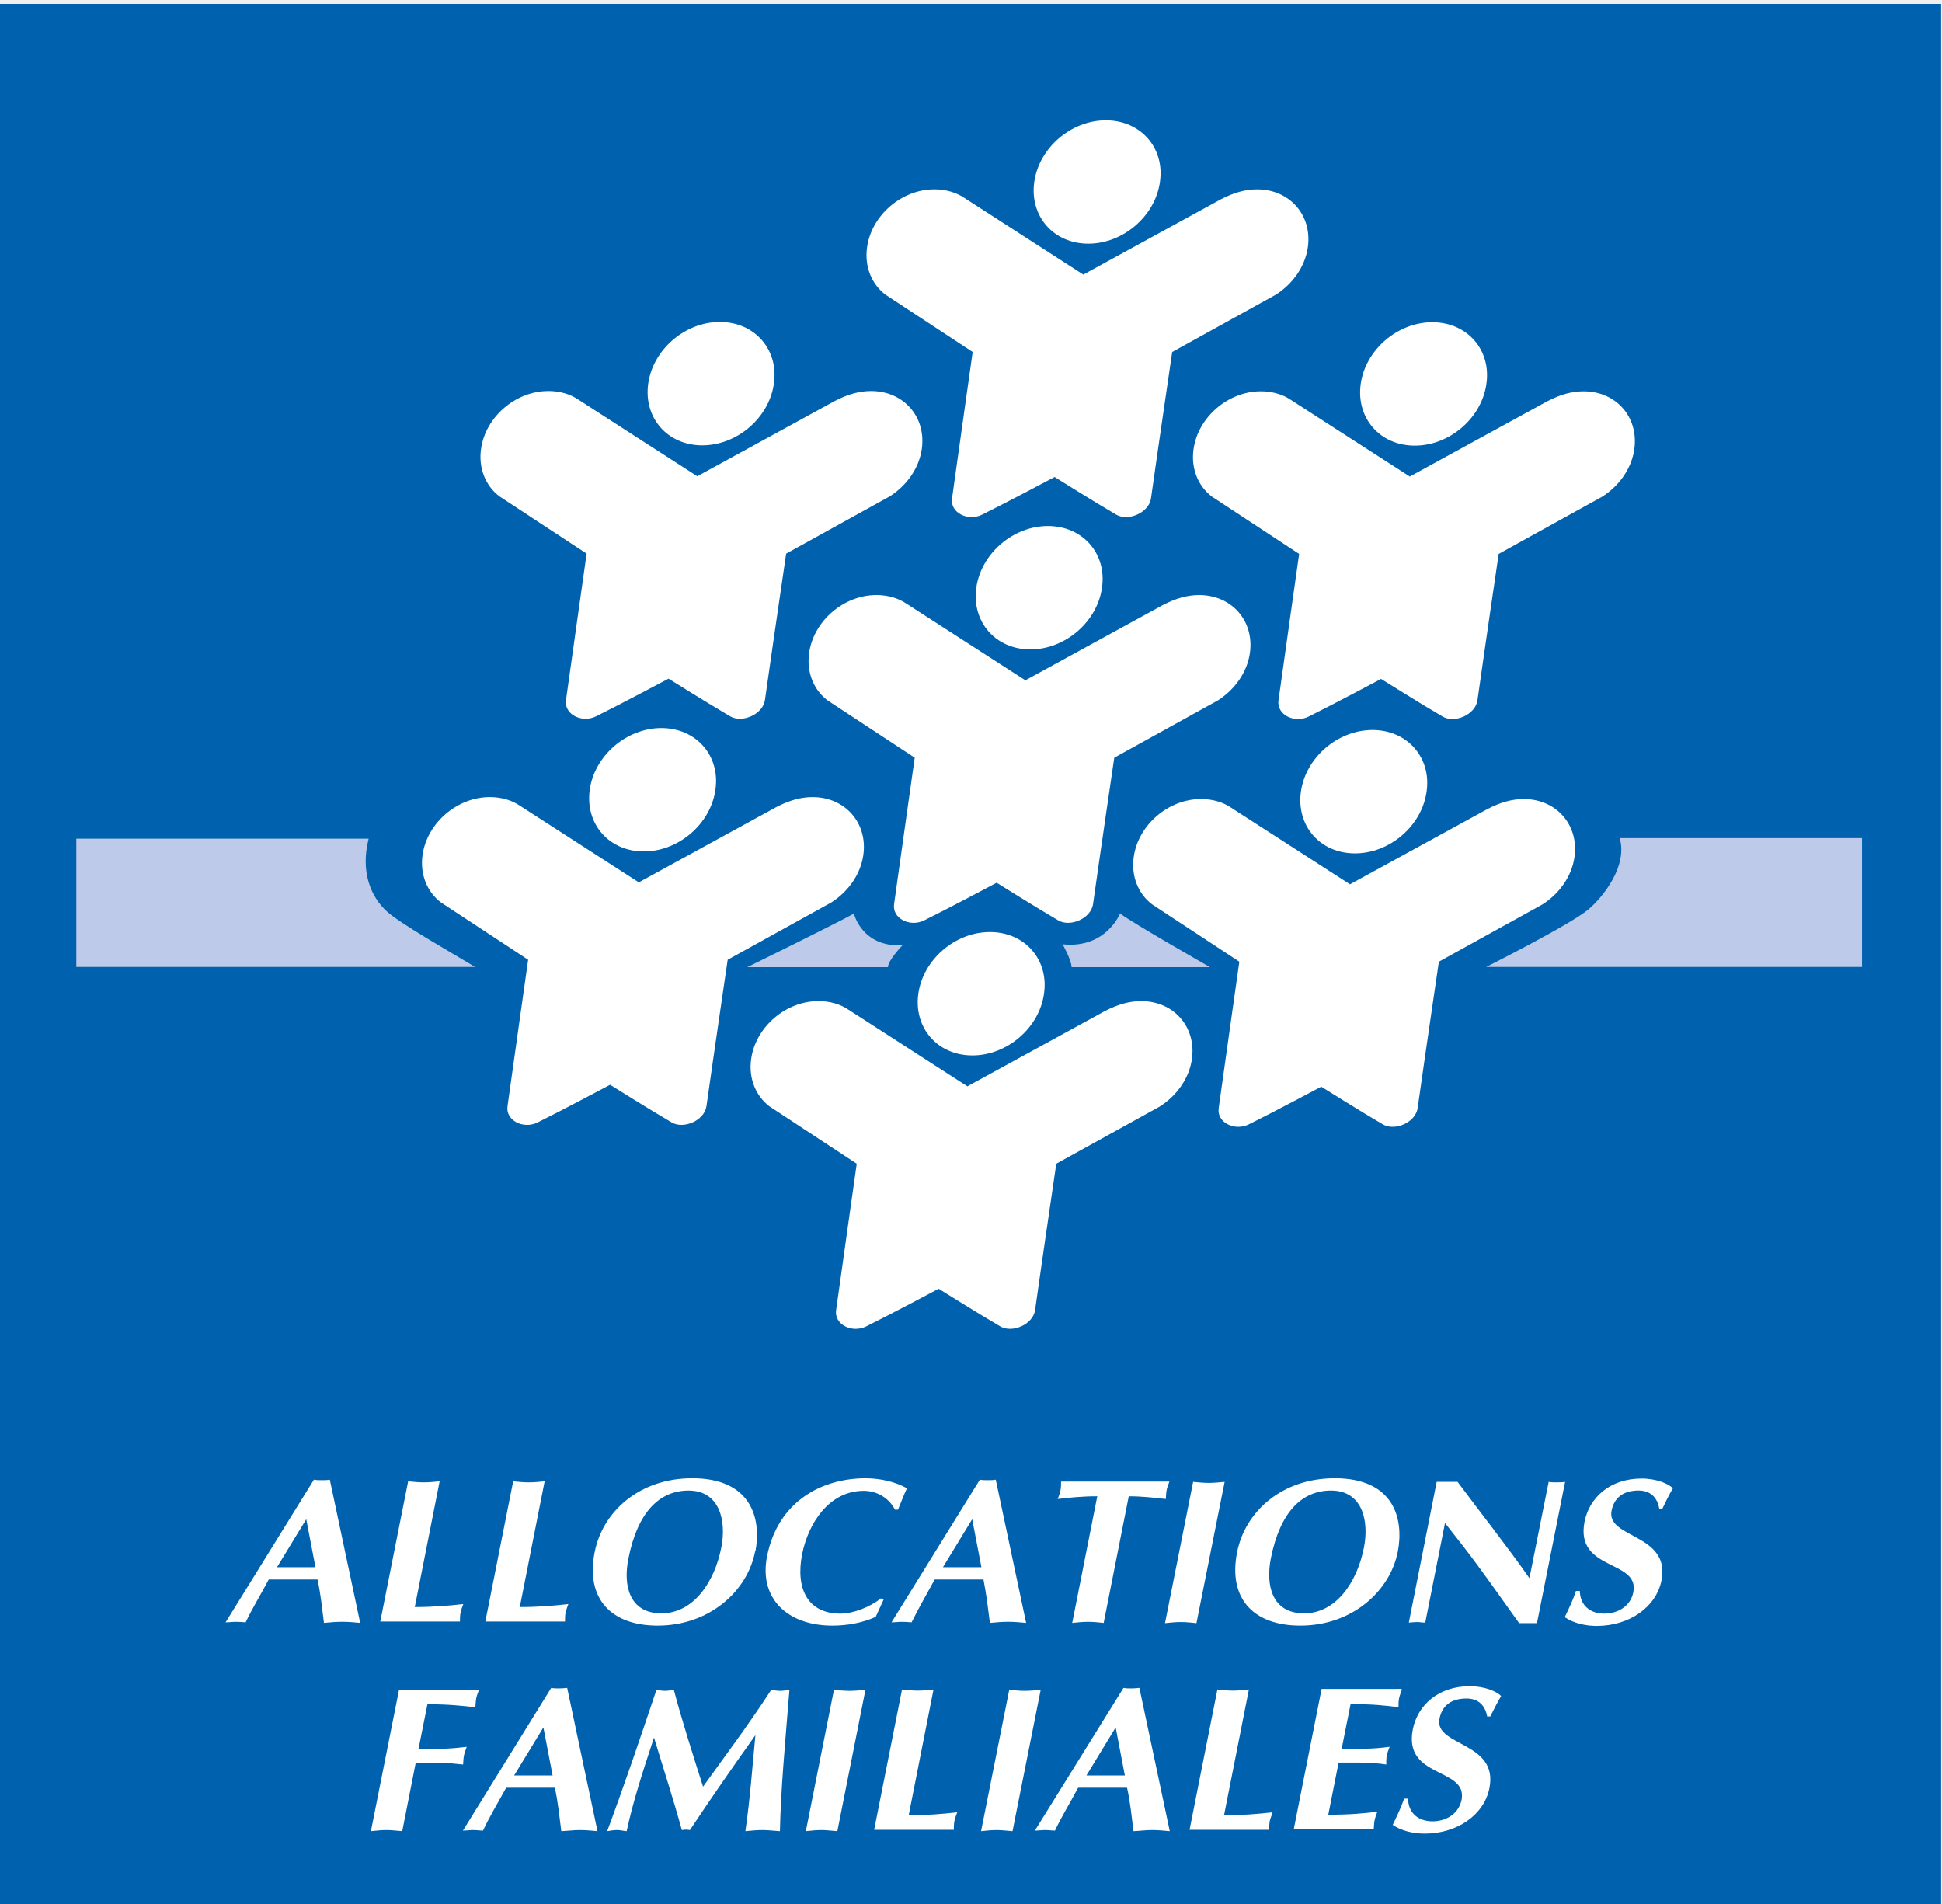
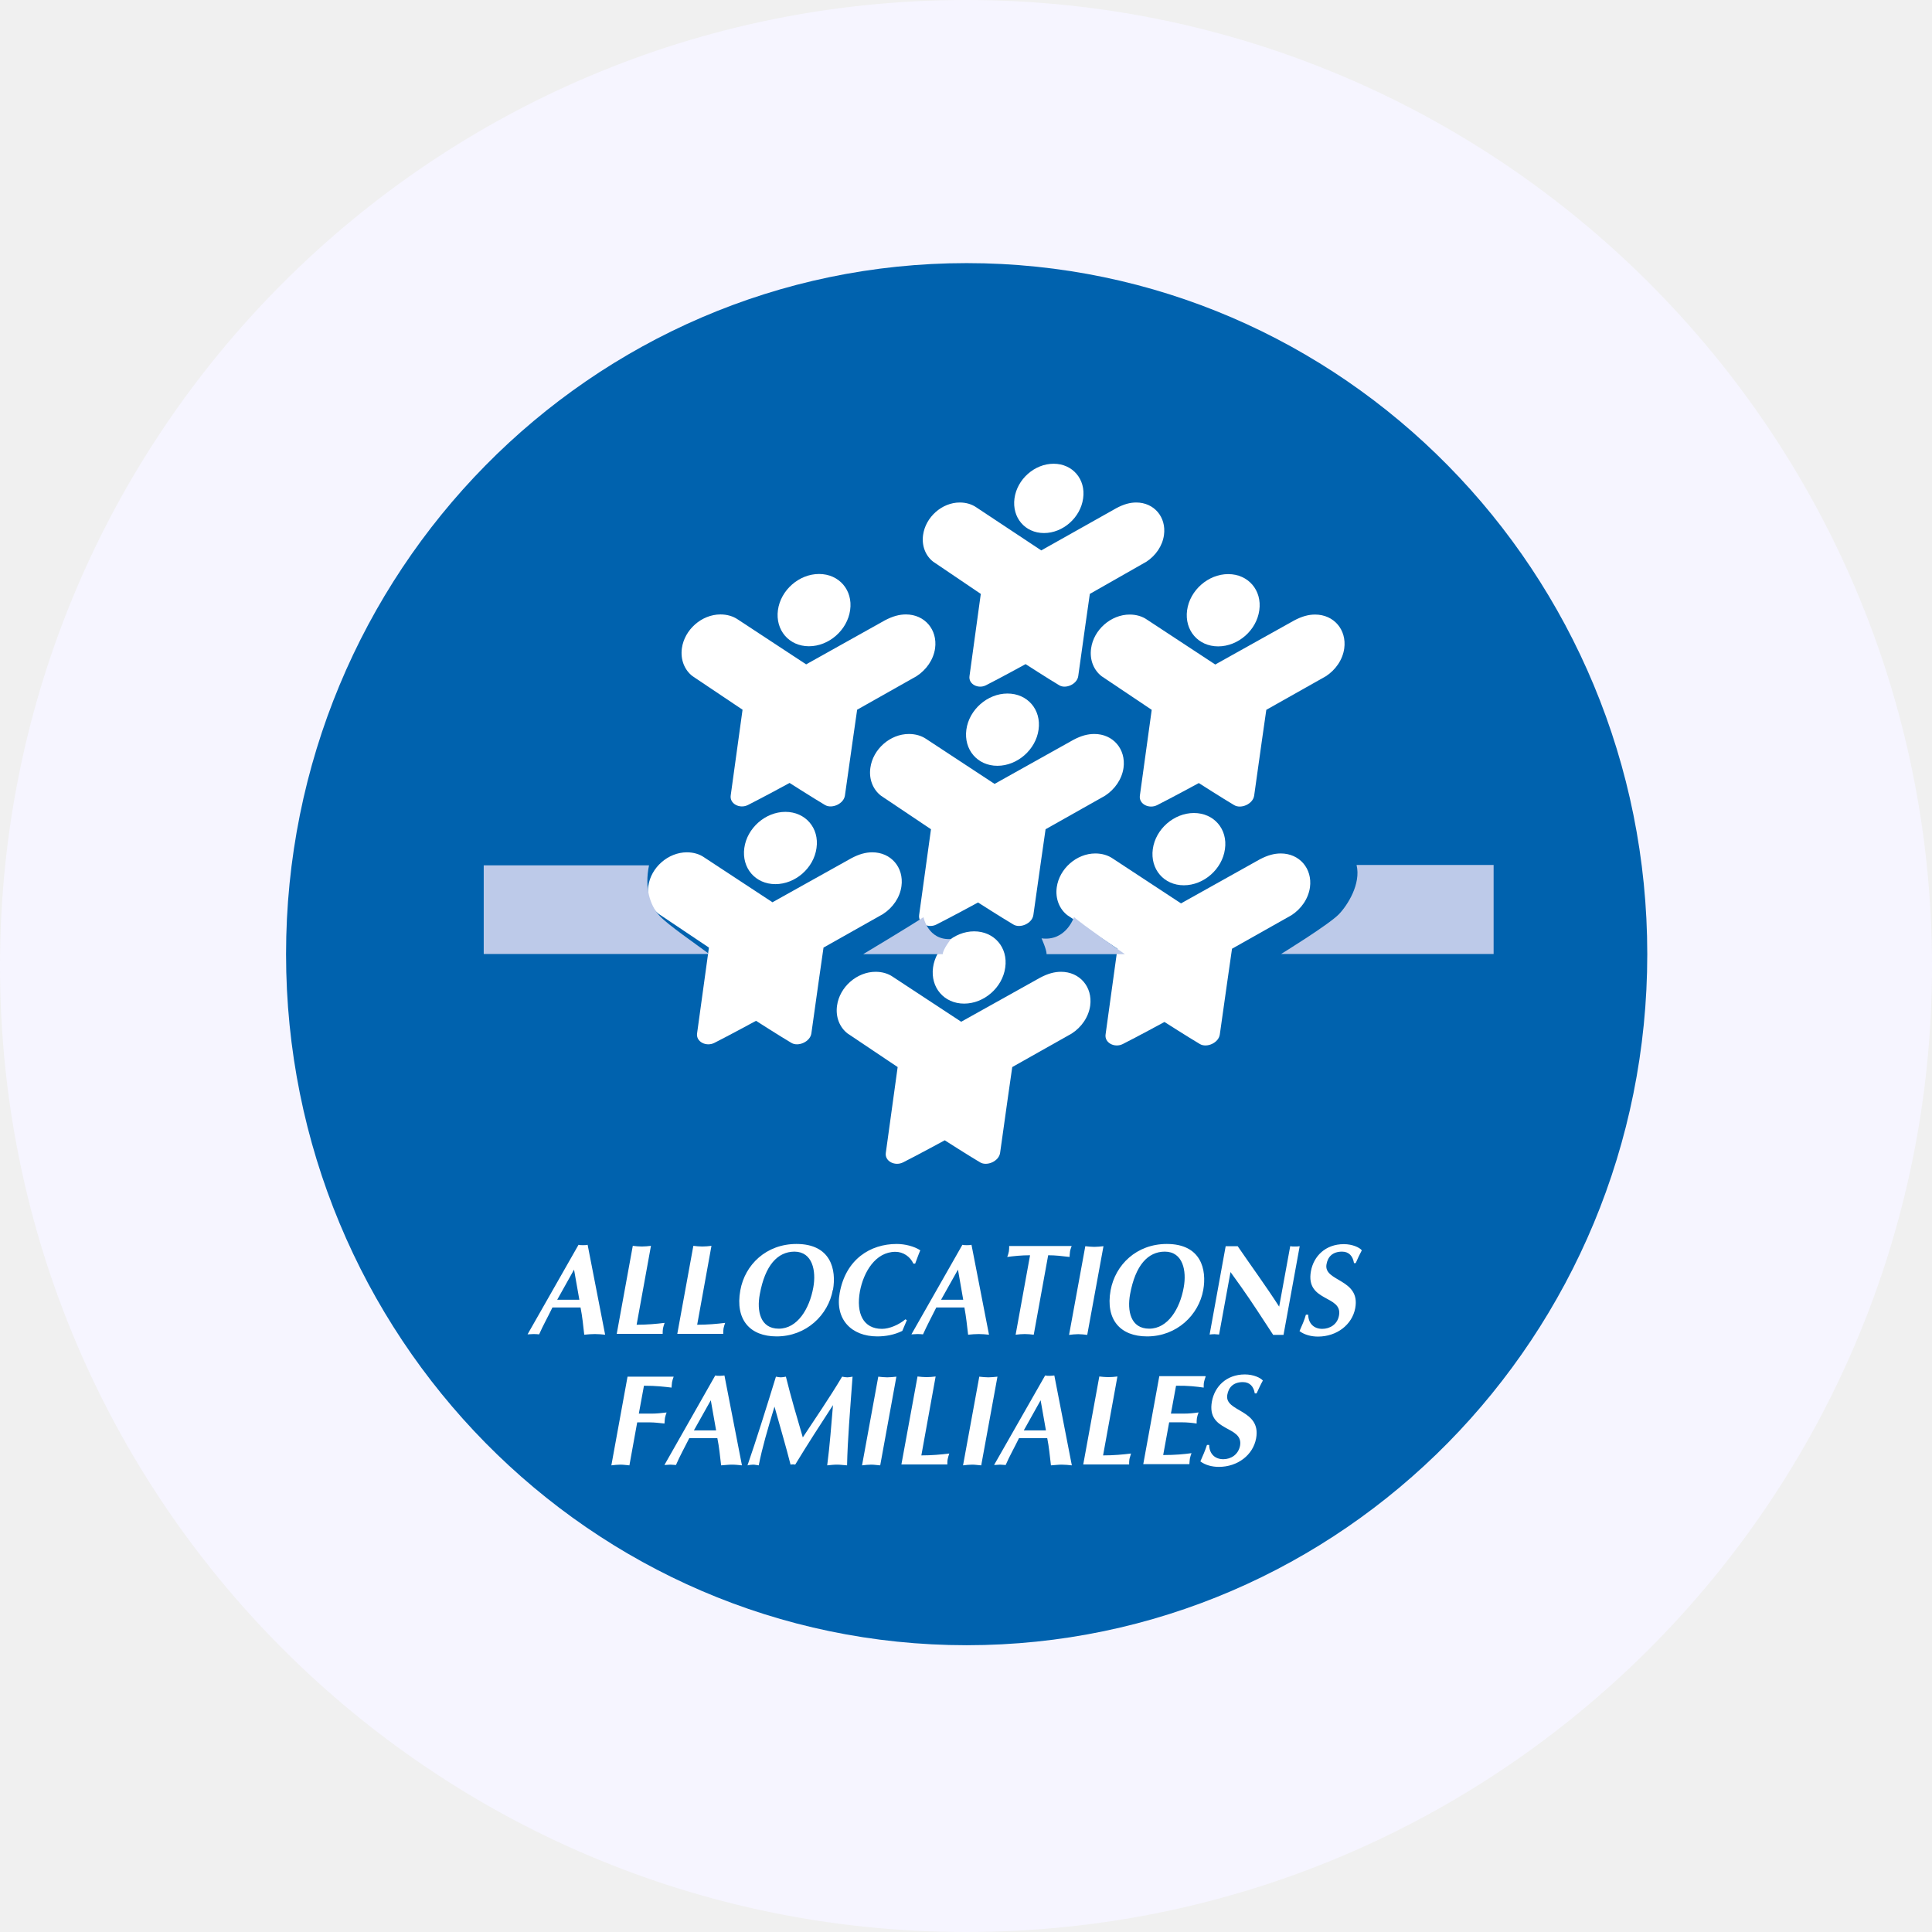
- <svg xmlns="http://www.w3.org/2000/svg" xmlns:xlink="http://www.w3.org/1999/xlink" width="93.41" height="91.56" version="1.1" viewBox="0 0 93.41 91.56">
-   <g transform="matrix(1.333 0 0 -1.333 -72.59 1013)">
-     <rect transform="scale(1,-1)" x="54.44" y="-759.8" width="70.06" height="68.67" fill="#0062ae" stop-color="#000000" />
-     <path id="path13447" d="m94.36 755.6c-1.256 0-2.413-0.995-2.584-2.227-0.171-1.23 0.694-2.225 1.951-2.225 1.256 0 2.413 0.995 2.584 2.225 0.181 1.231-0.694 2.227-1.951 2.227zm-6.193-2.492c-1.176 0-2.262-0.935-2.423-2.087-0.101-0.708 0.171-1.34 0.664-1.714l3.146-2.067s-0.493-3.476-0.744-5.279c-0.08-0.521 0.574-0.847 1.087-0.59 0.875 0.432 2.613 1.358 2.613 1.358s1.478-0.926 2.222-1.358c0.432-0.256 1.186 0.069 1.257 0.59 0.252 1.793 0.765 5.279 0.765 5.279l3.738 2.067c0.604 0.384 1.057 1.006 1.157 1.714 0.161 1.153-0.654 2.087-1.83 2.087-0.412 0-0.824-0.107-1.317-0.363l-4.947-2.708v-0.01l-4.293 2.767c-0.302 0.207-0.683 0.315-1.096 0.315z" fill="#fff" />
-     <g fill="#ffffff">
-       <use transform="translate(-13.93 -7.277)" xlink:href="#path13447" />
-       <use transform="translate(-16.04 -21.93)" xlink:href="#path13447" />
-       <use transform="translate(-2.091 -14.64)" xlink:href="#path13447" />
-       <use transform="translate(11.78 -7.287)" xlink:href="#path13447" />
-       <use transform="translate(9.622 -22)" xlink:href="#path13447" />
-       <use transform="translate(-4.183 -29.29)" xlink:href="#path13447" />
-     </g>
-     <path d="m112.9 729.7c0.292-0.985-0.563-2.09-1.125-2.572-0.654-0.55-3.69-2.077-3.69-2.077h13.56v4.649zm-55.69-0.021v-4.629h14.39c-0.744 0.453-2.715 1.566-3.188 2.008-0.583 0.532-0.955 1.438-0.653 2.621zm28.07-2.698c-0.693-0.384-3.86-1.939-3.86-1.939h5.077c0 0.246 0.523 0.788 0.523 0.788-1.469-0.069-1.75 1.143-1.75 1.143zm9.592 0s-0.503-1.281-2.071-1.113c0 0 0.322-0.58 0.322-0.826h4.997s-2.835 1.614-3.248 1.939z" fill="#bdcae9" />
-     <path d="m79.43 706.6c-1.89 0-3.227-1.191-3.517-2.669-0.332-1.683 0.602-2.648 2.272-2.648 1.86 0 3.237 1.231 3.519 2.678h0.01c0.221 1.153-0.121 2.64-2.284 2.64zm6.274 0c-1.648 0-3.188-0.876-3.57-2.817-0.3-1.516 0.735-2.5 2.354-2.5 0.512 0 1.064 0.088 1.567 0.315l0.293 0.64-0.01-0.019-0.091 0.048c-0.402-0.315-0.996-0.551-1.468-0.551-1.167 0-1.628 0.887-1.377 2.156 0.221 1.094 0.965 2.275 2.221 2.275 0.493 0 0.925-0.276 1.126-0.68h0.111c0.111 0.266 0.2 0.513 0.321 0.769-0.392 0.235-0.975 0.363-1.478 0.363zm16.91 0c-1.891 0-3.227-1.191-3.519-2.669-0.332-1.683 0.604-2.648 2.282-2.648 1.86 0 3.237 1.231 3.519 2.678 0.221 1.153-0.121 2.64-2.282 2.64zm11.08-0.01c-1.157 0-1.89-0.699-2.061-1.556-0.352-1.792 2.001-1.36 1.759-2.55-0.101-0.512-0.575-0.768-1.047-0.768-0.522 0-0.873 0.305-0.883 0.817h-0.141c-0.101-0.325-0.252-0.63-0.403-0.945 0.312-0.217 0.745-0.316 1.156-0.316 1.177 0 2.142 0.681 2.334 1.636 0.342 1.703-2.001 1.515-1.8 2.52 0.081 0.424 0.372 0.73 0.976 0.73 0.432 0 0.674-0.256 0.744-0.65v-9e-3h0.111c0.121 0.256 0.241 0.502 0.382 0.738-0.141 0.158-0.583 0.353-1.126 0.353zm-47.91-0.04-3.188-5.149c0.121 0 0.251 0.019 0.372 0.019 0.121 0 0.231-9e-3 0.352-0.019 0.241 0.512 0.533 0.976 0.834 1.547h1.761v-0.01c0.111-0.502 0.161-1.006 0.231-1.557 0.221 0.02 0.442 0.04 0.664 0.04 0.22 0 0.432-0.02 0.643-0.04l-1.096 5.169c-0.101-0.02-0.191-0.019-0.291-0.019s-0.191-6.6e-4 -0.281 0.019zm24.03 0-3.188-5.149c0.121 0 0.251 0.019 0.372 0.019 0.121 0 0.231-9e-3 0.352-0.019 0.252 0.512 0.523 0.976 0.834 1.547h1.771l-0.01-0.01c0.101-0.502 0.161-1.006 0.231-1.557 0.221 0.02 0.442 0.04 0.664 0.04 0.22 0 0.422-0.02 0.643-0.04l-1.096 5.169c-0.101-0.02-0.191-0.019-0.291-0.019-0.101 0-0.191-6.6e-4 -0.281 0.019zm-20.63-0.059-1.006-5.061h2.875c0 0.099 3.88e-4 0.216 0.021 0.315 0.02 0.099 0.059 0.207 0.1 0.315-0.523-0.059-1.095-0.108-1.758-0.108l0.009 0.01 0.895 4.529c-0.191-0.02-0.382-0.038-0.573-0.038-0.191 0-0.371 0.018-0.562 0.038zm3.79 0-1.005-5.061h2.875c0 0.099-0.001 0.216 0.019 0.315 0.02 0.099 0.061 0.207 0.101 0.315-0.523-0.059-1.095-0.108-1.759-0.108l0.009 0.01 0.895 4.529c-0.191-0.02-0.382-0.038-0.573-0.038s-0.383 0.018-0.562 0.038zm19.77-0.01c0-0.107-3.88e-4 -0.205-0.021-0.314-0.02-0.108-0.061-0.216-0.101-0.315 0.402 0.049 0.886 0.098 1.428 0.098l-0.904-4.57c0.191 0.02 0.382 0.04 0.573 0.04 0.191 0 0.371-0.02 0.562-0.04l0.905 4.57c0.463 0 0.895-0.049 1.337-0.098 0.01 0.099 0.009 0.207 0.029 0.315 0.02 0.108 0.061 0.206 0.101 0.314zm4.765-0.01-1.015-5.099c0.191 0.02 0.383 0.04 0.573 0.04 0.191 0 0.371-0.02 0.562-0.04l1.017 5.099c-0.191-0.018-0.383-0.038-0.574-0.038-0.191 0-0.371 0.02-0.562 0.038zm8.788 0-1.005-5.08c0.101 0.01 0.211 0.021 0.302 0.021s0.191-0.021 0.291-0.021l0.713 3.595 0.664-0.848c0.684-0.885 1.317-1.8 2.01-2.766h0.644l1.015 5.099c-0.101-0.018-0.211-0.018-0.302-0.018s-0.201-9.2e-4 -0.291 0.018l-0.694-3.475c-0.834 1.191-1.738 2.323-2.593 3.475h-0.746zm-27-0.314h0.01c1.128-7e-3 1.367-1.105 1.176-2.058-0.241-1.23-0.995-2.373-2.161-2.373-1.167 0-1.389 1.024-1.188 1.988 0.331 1.659 1.112 2.438 2.162 2.443zm23.19 0c1.135 0 1.376-1.103 1.185-2.058-0.241-1.23-0.994-2.373-2.161-2.373-1.167 0-1.388 1.024-1.197 1.988 0.332 1.665 1.116 2.443 2.172 2.443zm-36.98-1.034 0.333-1.733h-1.389zm24.03 0 0.333-1.733h-1.389zm17.96-6.026c-1.157 0-1.89-0.699-2.061-1.556-0.352-1.792 1.991-1.359 1.759-2.55-0.111-0.512-0.573-0.769-1.046-0.769-0.522 0-0.875 0.305-0.885 0.817h-0.141c-0.111-0.325-0.261-0.63-0.412-0.945 0.312-0.217 0.743-0.315 1.156-0.315 1.176 0 2.141 0.68 2.332 1.635 0.342 1.694-2.001 1.506-1.8 2.511 0.081 0.423 0.372 0.728 0.976 0.728 0.432 0 0.674-0.255 0.744-0.649h0.111c0.131 0.256 0.252 0.502 0.393 0.738-0.141 0.158-0.583 0.354-1.126 0.354zm-33.15-0.06-3.186-5.149c0.121 0 0.251 0.019 0.372 0.019 0.121 0 0.231-0.019 0.352-0.019 0.241 0.512 0.523 0.974 0.835 1.545h1.759v-0.01c0.111-0.502 0.161-1.004 0.231-1.556 0.221 0.01 0.442 0.04 0.664 0.04 0.221 0 0.432-0.02 0.642-0.04l-1.094 5.169c-0.101-0.01-0.191-0.019-0.291-0.019s-0.192-6.5e-4 -0.283 0.019zm20.65 0-3.198-5.149c0.121 0 0.253 0.019 0.373 0.019 0.121 0 0.231-0.019 0.352-0.019 0.241 0.512 0.533 0.974 0.835 1.545h1.759l0.009-0.01c0.111-0.502 0.161-1.004 0.231-1.556 0.221 0.01 0.444 0.04 0.665 0.04 0.221 0 0.432-0.02 0.643-0.04l-1.096 5.169c-0.101-0.01-0.192-0.019-0.293-0.019-0.101 0-0.191-6.5e-4 -0.281 0.019zm7.148-0.038-1.005-5.062h2.886c0.01 0.098 9e-3 0.216 0.029 0.315 0.02 0.098 0.061 0.208 0.101 0.316-0.473-0.059-0.996-0.108-1.77-0.108l0.372 1.881h0.794c0.342 0 0.654-0.029 0.926-0.069 0 0.108-1e-3 0.215 0.019 0.324 0.02 0.098 0.061 0.207 0.101 0.315-0.282-0.039-0.603-0.069-0.945-0.069h-0.784l0.321 1.605c0.774 0.01 1.277-0.049 1.73-0.108 0 0.098-1e-3 0.207 0.019 0.315 0.02 0.098 0.061 0.207 0.101 0.315l-0.01 0.031zm-15.14-0.021-1.006-5.061h2.875c0 0.098 3.87e-4 0.216 0.021 0.315 0.02 0.098 0.061 0.207 0.101 0.315-0.523-0.059-1.095-0.108-1.759-0.108l0.01 0.01 0.894 4.529c-0.19-0.02-0.382-0.04-0.573-0.04-0.191 0-0.371 0.02-0.562 0.04zm11.38 0-1.005-5.061h2.875c0 0.098-1e-3 0.216 0.019 0.315 0.02 0.098 0.071 0.207 0.101 0.315-0.522-0.059-1.095-0.108-1.759-0.108l0.01 0.01 0.895 4.529c-0.191-0.02-0.382-0.04-0.573-0.04-0.191 0-0.373 0.02-0.564 0.04zm-29.53-0.01-1.015-5.101c0.191 0.02 0.382 0.04 0.573 0.04 0.191 0 0.382-0.029 0.562-0.04v0.021l0.483 2.452h0.794c0.302 0 0.602-0.039 0.914-0.069 0.01 0.108 0.011 0.215 0.031 0.324 0.02 0.098 0.061 0.207 0.101 0.315-0.332-0.039-0.644-0.069-0.936-0.069h-0.803l0.321 1.605c0.793 0 1.277-0.059 1.73-0.108 0.01 0.098 0.009 0.207 0.029 0.315 0.02 0.098 0.061 0.207 0.101 0.315zm9.29 0c-0.634-1.881-1.217-3.604-1.78-5.101 0.121 0.02 0.231 0.04 0.352 0.04s0.231-0.029 0.352-0.04c0.221 1.034 0.553 2.068 0.986 3.378 0.352-1.162 0.725-2.314 1.005-3.338 0.111 0.02 0.191 0.02 0.291 0 0.764 1.152 1.56 2.294 2.364 3.426-0.111-1.142-0.191-2.284-0.362-3.466 0.221 0.02 0.411 0.04 0.623 0.04 0.21 0 0.411-0.029 0.623-0.04 0.03 1.487 0.182 3.101 0.343 5.101-0.111-0.02-0.222-0.038-0.333-0.038-0.111 0-0.211 0.018-0.312 0.038h-0.01c-0.824-1.27-1.708-2.442-2.462-3.495-0.372 1.172-0.744 2.323-1.055 3.495-0.101-0.02-0.222-0.038-0.322-0.038s-0.201 0.018-0.302 0.038zm6.404 0-1.015-5.101c0.191 0.02 0.382 0.04 0.573 0.04 0.191 0 0.373-0.029 0.564-0.04l1.014 5.101c-0.191-0.02-0.382-0.038-0.573-0.038-0.19 0-0.382 0.018-0.562 0.038zm6.325 0-1.017-5.101c0.191 0.02 0.382 0.04 0.573 0.04 0.191 0 0.373-0.029 0.562-0.04l1.017 5.101c-0.191-0.02-0.383-0.038-0.574-0.038-0.191 0-0.371 0.018-0.561 0.038zm-16.81-1.358 0.333-1.733h-1.389zm20.65 0 0.331-1.733h-1.386z" fill="#fff" />
+ <svg xmlns="http://www.w3.org/2000/svg" width="32" height="32" viewBox="0 0 32 32" fill="none">
+   <path d="M0 16C0 7.163 7.163 0 16 0C24.837 0 32 7.163 32 16C32 24.837 24.837 32 16 32C7.163 32 0 24.837 0 16Z" fill="#F6F5FF" />
+   <g clip-path="url(#clip0_1148_2729)">
+     <ellipse cx="16.011" cy="15.804" rx="11.273" ry="11.446" fill="#0062AE" />
+     <path d="M17.451 7.681C17.136 7.681 16.846 7.937 16.803 8.255C16.76 8.572 16.977 8.829 17.292 8.829C17.607 8.829 17.897 8.572 17.94 8.255C17.986 7.938 17.766 7.681 17.451 7.681ZM15.897 8.323C15.602 8.323 15.33 8.564 15.289 8.862C15.264 9.044 15.332 9.207 15.456 9.303L16.245 9.837C16.245 9.837 16.122 10.733 16.058 11.198C16.038 11.332 16.202 11.416 16.331 11.35C16.551 11.239 16.987 11 16.987 11C16.987 11 17.357 11.239 17.544 11.35C17.652 11.416 17.841 11.332 17.859 11.198C17.922 10.736 18.051 9.837 18.051 9.837L18.989 9.303C19.14 9.204 19.254 9.044 19.279 8.862C19.32 8.564 19.115 8.323 18.82 8.323C18.717 8.323 18.613 8.351 18.49 8.417L17.249 9.115V9.118L16.172 8.404C16.096 8.351 16 8.323 15.897 8.323L15.897 8.323Z" fill="white" />
+     <path d="M13.566 9.507C13.235 9.507 12.93 9.774 12.885 10.105C12.84 10.436 13.068 10.704 13.399 10.704C13.73 10.704 14.035 10.436 14.081 10.105C14.128 9.774 13.898 9.507 13.566 9.507ZM11.933 10.177C11.623 10.177 11.337 10.428 11.294 10.738C11.268 10.928 11.339 11.098 11.47 11.199L12.299 11.755C12.299 11.755 12.169 12.689 12.103 13.174C12.082 13.314 12.254 13.402 12.389 13.333C12.62 13.217 13.078 12.968 13.078 12.968C13.078 12.968 13.468 13.217 13.664 13.333C13.778 13.402 13.977 13.314 13.995 13.174C14.062 12.692 14.197 11.755 14.197 11.755L15.182 11.199C15.342 11.095 15.461 10.928 15.488 10.738C15.53 10.428 15.315 10.177 15.005 10.177C14.896 10.177 14.788 10.206 14.658 10.274L13.354 11.003V11.005L12.222 10.261C12.142 10.206 12.042 10.177 11.933 10.177L11.933 10.177Z" fill="white" />
+     <path d="M13.009 13.447C12.678 13.447 12.373 13.715 12.328 14.046C12.283 14.377 12.511 14.644 12.843 14.644C13.174 14.644 13.479 14.377 13.524 14.046C13.572 13.715 13.341 13.447 13.009 13.447ZM11.377 14.117C11.067 14.117 10.78 14.368 10.738 14.678C10.711 14.869 10.783 15.039 10.913 15.139L11.742 15.695C11.742 15.695 11.612 16.63 11.546 17.115C11.525 17.255 11.697 17.342 11.833 17.273C12.063 17.157 12.522 16.908 12.522 16.908C12.522 16.908 12.911 17.157 13.107 17.273C13.221 17.342 13.42 17.255 13.439 17.115C13.505 16.633 13.64 15.695 13.64 15.695L14.626 15.139C14.785 15.036 14.905 14.869 14.931 14.678C14.973 14.368 14.758 14.117 14.448 14.117C14.34 14.117 14.231 14.146 14.101 14.215L12.797 14.943V14.946L11.665 14.202C11.586 14.146 11.485 14.117 11.376 14.117L11.377 14.117Z" fill="white" />
+     <path d="M16.687 11.487C16.356 11.487 16.051 11.754 16.006 12.085C15.961 12.416 16.189 12.684 16.52 12.684C16.851 12.684 17.157 12.416 17.202 12.085C17.249 11.754 17.019 11.487 16.687 11.487ZM15.054 12.157C14.744 12.157 14.458 12.408 14.416 12.718C14.389 12.908 14.461 13.078 14.591 13.179L15.42 13.735C15.42 13.735 15.29 14.669 15.224 15.154C15.203 15.294 15.375 15.382 15.51 15.313C15.741 15.197 16.199 14.948 16.199 14.948C16.199 14.948 16.589 15.197 16.785 15.313C16.899 15.382 17.098 15.294 17.116 15.154C17.183 14.672 17.318 13.735 17.318 13.735L18.304 13.179C18.463 13.075 18.582 12.908 18.609 12.718C18.651 12.408 18.436 12.157 18.126 12.157C18.017 12.157 17.909 12.185 17.779 12.254L16.475 12.983V12.985L15.343 12.241C15.263 12.186 15.163 12.157 15.054 12.157L15.054 12.157Z" fill="white" />
+     <path d="M20.343 9.509C20.012 9.509 19.707 9.777 19.662 10.108C19.617 10.439 19.845 10.706 20.177 10.706C20.508 10.706 20.813 10.439 20.858 10.108C20.905 9.777 20.675 9.509 20.343 9.509ZM18.711 10.179C18.401 10.179 18.114 10.431 18.072 10.74C18.045 10.931 18.117 11.101 18.247 11.201L19.076 11.757C19.076 11.757 18.946 12.692 18.88 13.177C18.859 13.317 19.031 13.404 19.167 13.335C19.397 13.219 19.856 12.97 19.856 12.97C19.856 12.97 20.245 13.219 20.441 13.335C20.555 13.404 20.754 13.317 20.773 13.177C20.839 12.694 20.974 11.757 20.974 11.757L21.96 11.201C22.119 11.098 22.238 10.931 22.265 10.74C22.307 10.43 22.093 10.179 21.782 10.179C21.674 10.179 21.565 10.208 21.435 10.277L20.131 11.005V11.008L18.999 10.264C18.92 10.208 18.819 10.179 18.71 10.179L18.711 10.179Z" fill="white" />
+     <path d="M19.775 13.466C19.444 13.466 19.139 13.733 19.094 14.064C19.049 14.395 19.277 14.663 19.608 14.663C19.939 14.663 20.244 14.395 20.289 14.064C20.337 13.733 20.107 13.466 19.775 13.466ZM18.142 14.136C17.832 14.136 17.546 14.387 17.503 14.697C17.477 14.887 17.549 15.057 17.678 15.158L18.508 15.714C18.508 15.714 18.378 16.648 18.312 17.133C18.291 17.273 18.463 17.361 18.598 17.292C18.829 17.176 19.287 16.927 19.287 16.927C19.287 16.927 19.677 17.176 19.873 17.292C19.987 17.361 20.186 17.273 20.204 17.133C20.271 16.651 20.406 15.714 20.406 15.714L21.392 15.158C21.551 15.055 21.67 14.887 21.697 14.697C21.739 14.387 21.524 14.136 21.214 14.136C21.105 14.136 20.997 14.165 20.867 14.233L19.563 14.962V14.964L18.431 14.22C18.351 14.165 18.251 14.136 18.142 14.136L18.142 14.136Z" fill="white" />
+     <path d="M16.135 15.426C15.804 15.426 15.499 15.694 15.454 16.025C15.409 16.356 15.637 16.623 15.969 16.623C16.3 16.623 16.605 16.356 16.65 16.025C16.698 15.694 16.467 15.426 16.135 15.426ZM14.503 16.096C14.193 16.096 13.906 16.348 13.864 16.657C13.837 16.848 13.909 17.018 14.039 17.118L14.868 17.674C14.868 17.674 14.738 18.609 14.672 19.094C14.651 19.234 14.823 19.321 14.959 19.252C15.189 19.136 15.648 18.887 15.648 18.887C15.648 18.887 16.037 19.136 16.233 19.252C16.347 19.321 16.546 19.234 16.565 19.094C16.631 18.611 16.766 17.674 16.766 17.674L17.752 17.118C17.911 17.015 18.03 16.848 18.057 16.657C18.099 16.347 17.884 16.096 17.574 16.096C17.466 16.096 17.357 16.125 17.227 16.194L15.923 16.922V16.925L14.791 16.181C14.712 16.125 14.611 16.096 14.502 16.096L14.503 16.096Z" fill="white" />
+     <path d="M22.469 14.327C22.544 14.639 22.323 14.989 22.177 15.142C22.007 15.317 21.219 15.801 21.219 15.801H24.739V14.327H22.469ZM8.012 14.333V15.801H11.747C11.554 15.657 11.043 15.305 10.92 15.164C10.768 14.996 10.672 14.708 10.75 14.333H8.012ZM15.299 15.189C15.119 15.311 14.297 15.804 14.297 15.804H15.615C15.615 15.726 15.75 15.554 15.75 15.554C15.369 15.576 15.296 15.191 15.296 15.191L15.299 15.189ZM17.789 15.189C17.789 15.189 17.658 15.595 17.251 15.542C17.251 15.542 17.335 15.726 17.335 15.804H18.632C18.632 15.804 17.896 15.292 17.789 15.189Z" fill="#BDCAE9" />
+     <path d="M13.192 20.604C12.692 20.604 12.338 20.947 12.262 21.372C12.174 21.857 12.421 22.135 12.863 22.135C13.355 22.135 13.719 21.781 13.794 21.364H13.797C13.855 21.032 13.765 20.604 13.192 20.604L13.192 20.604ZM14.852 20.604C14.416 20.604 14.009 20.856 13.908 21.415C13.828 21.852 14.102 22.135 14.531 22.135C14.666 22.135 14.812 22.11 14.945 22.044L15.023 21.86L15.02 21.866L14.996 21.852C14.89 21.942 14.732 22.01 14.608 22.01C14.299 22.01 14.177 21.755 14.243 21.389C14.302 21.074 14.498 20.734 14.831 20.734C14.961 20.734 15.076 20.814 15.129 20.93H15.158C15.188 20.853 15.211 20.782 15.243 20.709C15.139 20.641 14.985 20.604 14.852 20.604ZM19.326 20.604C18.826 20.604 18.473 20.947 18.395 21.372C18.308 21.857 18.555 22.135 18.999 22.135C19.491 22.135 19.856 21.781 19.93 21.364C19.989 21.032 19.898 20.604 19.326 20.604V20.604ZM22.258 20.607C21.952 20.607 21.758 20.808 21.713 21.055C21.62 21.571 22.242 21.447 22.178 21.789C22.152 21.937 22.026 22.01 21.901 22.01C21.763 22.01 21.67 21.922 21.668 21.775H21.63C21.604 21.869 21.564 21.956 21.524 22.047C21.606 22.11 21.721 22.138 21.83 22.138C22.141 22.138 22.396 21.942 22.447 21.667C22.538 21.177 21.918 21.231 21.971 20.941C21.992 20.819 22.069 20.731 22.229 20.731C22.343 20.731 22.407 20.805 22.426 20.919V20.921H22.455C22.487 20.847 22.519 20.777 22.556 20.709C22.519 20.663 22.402 20.607 22.259 20.607H22.258ZM9.582 20.618L8.738 22.101C8.77 22.101 8.805 22.096 8.837 22.096C8.869 22.096 8.898 22.098 8.93 22.101C8.994 21.954 9.071 21.82 9.15 21.656H9.616V21.659C9.645 21.803 9.659 21.948 9.677 22.107C9.736 22.101 9.794 22.096 9.853 22.096C9.911 22.096 9.967 22.101 10.023 22.107L9.733 20.618C9.707 20.624 9.683 20.624 9.656 20.624C9.629 20.624 9.606 20.624 9.582 20.618ZM15.94 20.618L15.096 22.101C15.128 22.101 15.163 22.096 15.195 22.096C15.227 22.096 15.256 22.098 15.288 22.101C15.354 21.954 15.426 21.82 15.508 21.656H15.977L15.974 21.659C16.001 21.803 16.017 21.948 16.035 22.107C16.094 22.101 16.152 22.096 16.211 22.096C16.269 22.096 16.323 22.101 16.381 22.107L16.091 20.618C16.064 20.624 16.041 20.624 16.014 20.624C15.987 20.624 15.964 20.624 15.94 20.618ZM10.481 20.635L10.215 22.093H10.976C10.976 22.064 10.976 22.03 10.981 22.002C10.987 21.974 10.997 21.942 11.008 21.911C10.869 21.928 10.718 21.942 10.543 21.942L10.545 21.939L10.782 20.635C10.731 20.641 10.681 20.646 10.63 20.646C10.579 20.646 10.532 20.641 10.481 20.635ZM11.484 20.635L11.218 22.093H11.979C11.979 22.064 11.979 22.03 11.984 22.002C11.989 21.974 12 21.942 12.011 21.911C11.872 21.928 11.721 21.942 11.545 21.942L11.548 21.939L11.784 20.635C11.734 20.641 11.684 20.646 11.633 20.646C11.582 20.646 11.532 20.641 11.484 20.635ZM16.715 20.638C16.715 20.669 16.715 20.697 16.71 20.728C16.704 20.76 16.694 20.791 16.683 20.819C16.789 20.805 16.917 20.791 17.061 20.791L16.822 22.107C16.872 22.101 16.922 22.096 16.973 22.096C17.024 22.096 17.071 22.101 17.122 22.107L17.361 20.791C17.484 20.791 17.598 20.805 17.715 20.819C17.718 20.791 17.718 20.76 17.723 20.728C17.728 20.697 17.739 20.669 17.75 20.638H16.715ZM17.976 20.641L17.707 22.11C17.758 22.104 17.808 22.098 17.859 22.098C17.909 22.098 17.957 22.104 18.008 22.11L18.277 20.641C18.226 20.646 18.175 20.652 18.125 20.652C18.074 20.652 18.026 20.646 17.976 20.641ZM20.301 20.641L20.035 22.104C20.062 22.101 20.091 22.098 20.115 22.098C20.139 22.098 20.165 22.104 20.192 22.104L20.381 21.069L20.556 21.313C20.737 21.568 20.905 21.831 21.088 22.11H21.259L21.527 20.641C21.501 20.646 21.471 20.646 21.447 20.646C21.424 20.646 21.394 20.646 21.37 20.641L21.187 21.642C20.966 21.299 20.727 20.973 20.5 20.641H20.303L20.301 20.641ZM13.157 20.731H13.16C13.458 20.733 13.521 21.05 13.471 21.324C13.407 21.678 13.208 22.007 12.899 22.007C12.591 22.007 12.532 21.712 12.585 21.435C12.672 20.957 12.879 20.733 13.157 20.731ZM19.293 20.731C19.593 20.731 19.657 21.049 19.606 21.324C19.543 21.678 19.343 22.007 19.035 22.007C18.726 22.007 18.667 21.712 18.718 21.435C18.806 20.955 19.014 20.731 19.293 20.731ZM9.508 21.029L9.596 21.528H9.229L9.508 21.029ZM15.867 21.029L15.954 21.528H15.587L15.867 21.029ZM20.619 22.765C20.312 22.765 20.118 22.966 20.073 23.213C19.98 23.729 20.6 23.604 20.539 23.947C20.509 24.095 20.387 24.169 20.262 24.169C20.124 24.169 20.03 24.081 20.028 23.933H19.991C19.961 24.027 19.922 24.114 19.882 24.205C19.964 24.268 20.078 24.296 20.188 24.296C20.499 24.296 20.754 24.1 20.805 23.825C20.895 23.337 20.275 23.391 20.328 23.102C20.349 22.98 20.427 22.892 20.586 22.892C20.701 22.892 20.765 22.966 20.783 23.079H20.813C20.847 23.005 20.879 22.934 20.917 22.866C20.879 22.821 20.762 22.765 20.619 22.765ZM11.847 22.782L11.005 24.265C11.036 24.265 11.071 24.259 11.103 24.259C11.135 24.259 11.164 24.265 11.196 24.265C11.26 24.117 11.334 23.984 11.417 23.82H11.882V23.823C11.912 23.967 11.925 24.112 11.944 24.271C12.002 24.268 12.06 24.259 12.119 24.259C12.178 24.259 12.233 24.265 12.289 24.271L11.999 22.782C11.973 22.785 11.949 22.788 11.922 22.788C11.896 22.788 11.871 22.788 11.848 22.782L11.847 22.782ZM17.311 22.782L16.465 24.265C16.497 24.265 16.532 24.259 16.564 24.259C16.596 24.259 16.625 24.265 16.657 24.265C16.721 24.117 16.798 23.984 16.878 23.82H17.343L17.346 23.823C17.375 23.967 17.388 24.112 17.407 24.271C17.465 24.268 17.524 24.259 17.583 24.259C17.641 24.259 17.697 24.265 17.753 24.271L17.463 22.782C17.436 22.785 17.412 22.788 17.385 22.788C17.359 22.788 17.335 22.788 17.311 22.782L17.311 22.782ZM19.202 22.793L18.936 24.251H19.7C19.703 24.222 19.703 24.188 19.708 24.16C19.713 24.132 19.724 24.1 19.735 24.069C19.61 24.086 19.471 24.1 19.266 24.1L19.365 23.558H19.575C19.665 23.558 19.748 23.567 19.82 23.578C19.82 23.547 19.82 23.516 19.825 23.485C19.83 23.457 19.841 23.425 19.852 23.394C19.777 23.406 19.692 23.414 19.602 23.414H19.394L19.479 22.952C19.684 22.949 19.817 22.966 19.937 22.983C19.937 22.955 19.936 22.924 19.942 22.892C19.947 22.864 19.958 22.833 19.969 22.802L19.966 22.793L19.202 22.793ZM15.197 22.799L14.93 24.256H15.691C15.691 24.228 15.691 24.194 15.697 24.166C15.702 24.137 15.713 24.106 15.723 24.075C15.585 24.092 15.434 24.106 15.258 24.106L15.261 24.103L15.497 22.799C15.447 22.805 15.396 22.81 15.345 22.81C15.295 22.81 15.247 22.804 15.197 22.799ZM18.208 22.799L17.942 24.256H18.702C18.702 24.228 18.702 24.194 18.707 24.166C18.713 24.137 18.726 24.106 18.734 24.075C18.596 24.092 18.444 24.106 18.269 24.106L18.271 24.103L18.508 22.799C18.458 22.805 18.407 22.81 18.357 22.81C18.306 22.81 18.258 22.804 18.208 22.799ZM10.394 22.802L10.126 24.271C10.176 24.265 10.227 24.259 10.277 24.259C10.328 24.259 10.378 24.268 10.426 24.271V24.265L10.554 23.559H10.764C10.844 23.559 10.924 23.57 11.006 23.578C11.009 23.547 11.009 23.517 11.014 23.485C11.019 23.457 11.03 23.426 11.041 23.395C10.953 23.406 10.87 23.414 10.793 23.414H10.581L10.666 22.952C10.876 22.952 11.004 22.969 11.123 22.983C11.126 22.955 11.126 22.924 11.131 22.893C11.136 22.864 11.147 22.833 11.158 22.802L10.394 22.802ZM12.852 22.802C12.685 23.343 12.53 23.84 12.381 24.271C12.413 24.265 12.443 24.259 12.474 24.259C12.506 24.259 12.536 24.268 12.567 24.271C12.626 23.973 12.714 23.675 12.828 23.298C12.921 23.633 13.02 23.964 13.094 24.259C13.123 24.253 13.145 24.253 13.171 24.259C13.373 23.927 13.584 23.599 13.797 23.273C13.768 23.601 13.746 23.93 13.701 24.271C13.76 24.265 13.81 24.259 13.866 24.259C13.921 24.259 13.975 24.268 14.03 24.271C14.039 23.843 14.079 23.378 14.121 22.802C14.092 22.807 14.062 22.813 14.033 22.813C14.004 22.813 13.977 22.807 13.951 22.802H13.948C13.73 23.167 13.496 23.505 13.297 23.808C13.198 23.471 13.1 23.139 13.017 22.802C12.991 22.807 12.959 22.813 12.932 22.813C12.905 22.813 12.879 22.807 12.852 22.802ZM14.547 22.802L14.278 24.271C14.329 24.265 14.379 24.259 14.43 24.259C14.48 24.259 14.528 24.268 14.579 24.271L14.847 22.802C14.797 22.807 14.746 22.813 14.696 22.813C14.646 22.813 14.595 22.807 14.547 22.802ZM16.22 22.802L15.951 24.271C16.002 24.265 16.052 24.259 16.103 24.259C16.153 24.259 16.201 24.268 16.252 24.271L16.521 22.802C16.47 22.807 16.419 22.813 16.369 22.813C16.318 22.813 16.27 22.807 16.22 22.802ZM11.773 23.193L11.861 23.692H11.493L11.773 23.193ZM17.236 23.193L17.324 23.692H16.957L17.236 23.193Z" fill="white" />
  </g>
+   <defs>
+     <clipPath id="clip0_1148_2729">
+       <rect width="24" height="24" fill="white" transform="translate(4 4)" />
+     </clipPath>
+   </defs>
</svg>
